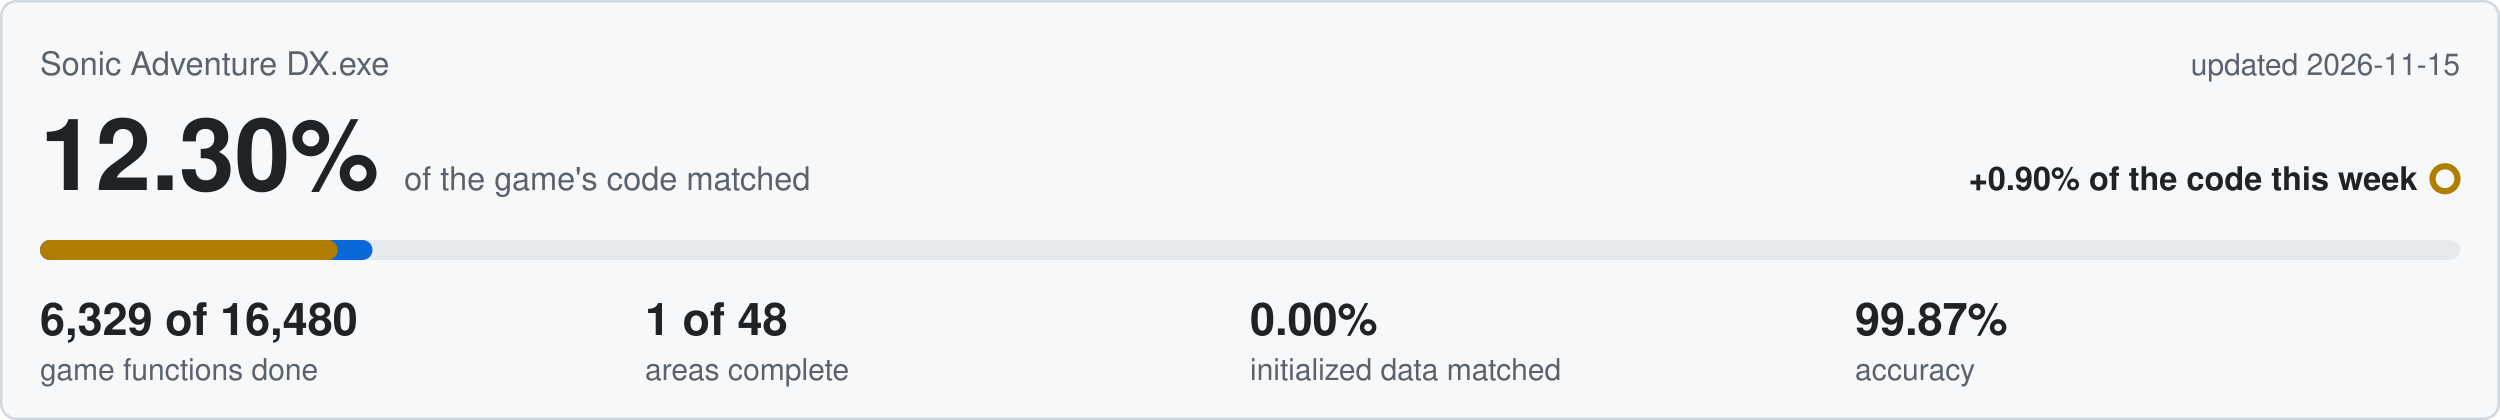
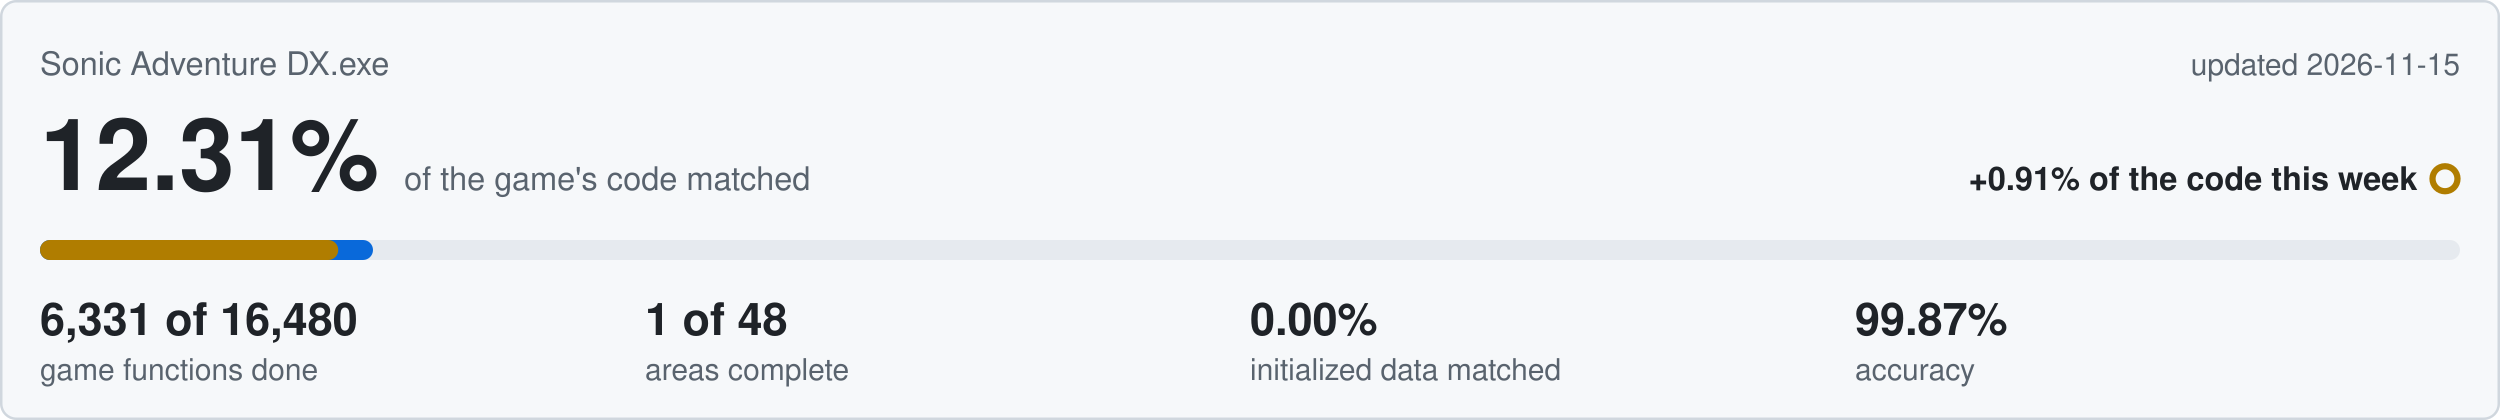
<svg xmlns="http://www.w3.org/2000/svg" viewBox="0 0 1000 168" width="1000" height="168">
  <rect x="0.5" y="0.5" width="999" height="167" rx="6" fill="#f6f8fa" stroke="#d0d7de" />
  <text x="16" y="30" font-family="Segoe UI,Helvetica,Arial,sans-serif" font-size="13" fill="#59636e">Sonic Adventure DX.exe</text>
  <text x="984" y="30" text-anchor="end" font-family="Segoe UI,Helvetica,Arial,sans-serif" font-size="12" fill="#59636e">updated 2026-11-15</text>
-   <text x="16" y="76" font-family="Segoe UI,Helvetica,Arial,sans-serif" font-size="40" font-weight="600" fill="#1f2328">12.30%<tspan dx="10" font-size="13" font-weight="400" fill="#59636e">of the game's code matched</tspan>
+   <text x="16" y="76" font-family="Segoe UI,Helvetica,Arial,sans-serif" font-size="40" font-weight="600" fill="#1f2328">12.31%<tspan dx="10" font-size="13" font-weight="400" fill="#59636e">of the game's code matched</tspan>
  </text>
-   <text x="967" y="76" text-anchor="end" font-family="Segoe UI,Helvetica,Arial,sans-serif" font-size="13" font-weight="600" fill="#1f2328">+0.90% of the code this week</text>
+   <text x="967" y="76" text-anchor="end" font-family="Segoe UI,Helvetica,Arial,sans-serif" font-size="13" font-weight="600" fill="#1f2328">+0.91% of the code this week</text>
  <circle cx="978" cy="71.5" r="5" fill="none" stroke="#b07d00" stroke-width="2.5" />
  <rect x="16" y="96" width="968" height="8" rx="4" fill="#e6eaef" />
-   <rect x="16" y="96" width="133.0" height="8" rx="4" fill="#0969da" />
-   <rect x="16" y="96" width="119.1" height="8" rx="4" fill="#b07d00" />
-   <text x="16" y="134" font-family="Segoe UI,Helvetica,Arial,sans-serif" font-size="18" font-weight="600" fill="#1f2328">6,329 of 16,480</text>
+   <rect x="16" y="96" width="133.2" height="8" rx="4" fill="#0969da" />
+   <rect x="16" y="96" width="119.3" height="8" rx="4" fill="#b07d00" />
+   <text x="16" y="134" font-family="Segoe UI,Helvetica,Arial,sans-serif" font-size="18" font-weight="600" fill="#1f2328">6,331 of 16,480</text>
  <text x="16" y="152" font-family="Segoe UI,Helvetica,Arial,sans-serif" font-size="12" fill="#59636e">game functions done</text>
  <text x="258" y="134" font-family="Segoe UI,Helvetica,Arial,sans-serif" font-size="18" font-weight="600" fill="#1f2328">1 of 48</text>
  <text x="258" y="152" font-family="Segoe UI,Helvetica,Arial,sans-serif" font-size="12" fill="#59636e">areas complete</text>
  <text x="500" y="134" font-family="Segoe UI,Helvetica,Arial,sans-serif" font-size="18" font-weight="600" fill="#1f2328">0.00%</text>
  <text x="500" y="152" font-family="Segoe UI,Helvetica,Arial,sans-serif" font-size="12" fill="#59636e">initialized data matched</text>
  <text x="742" y="134" font-family="Segoe UI,Helvetica,Arial,sans-serif" font-size="18" font-weight="600" fill="#1f2328">99.87%</text>
  <text x="742" y="152" font-family="Segoe UI,Helvetica,Arial,sans-serif" font-size="12" fill="#59636e">accuracy</text>
</svg>
